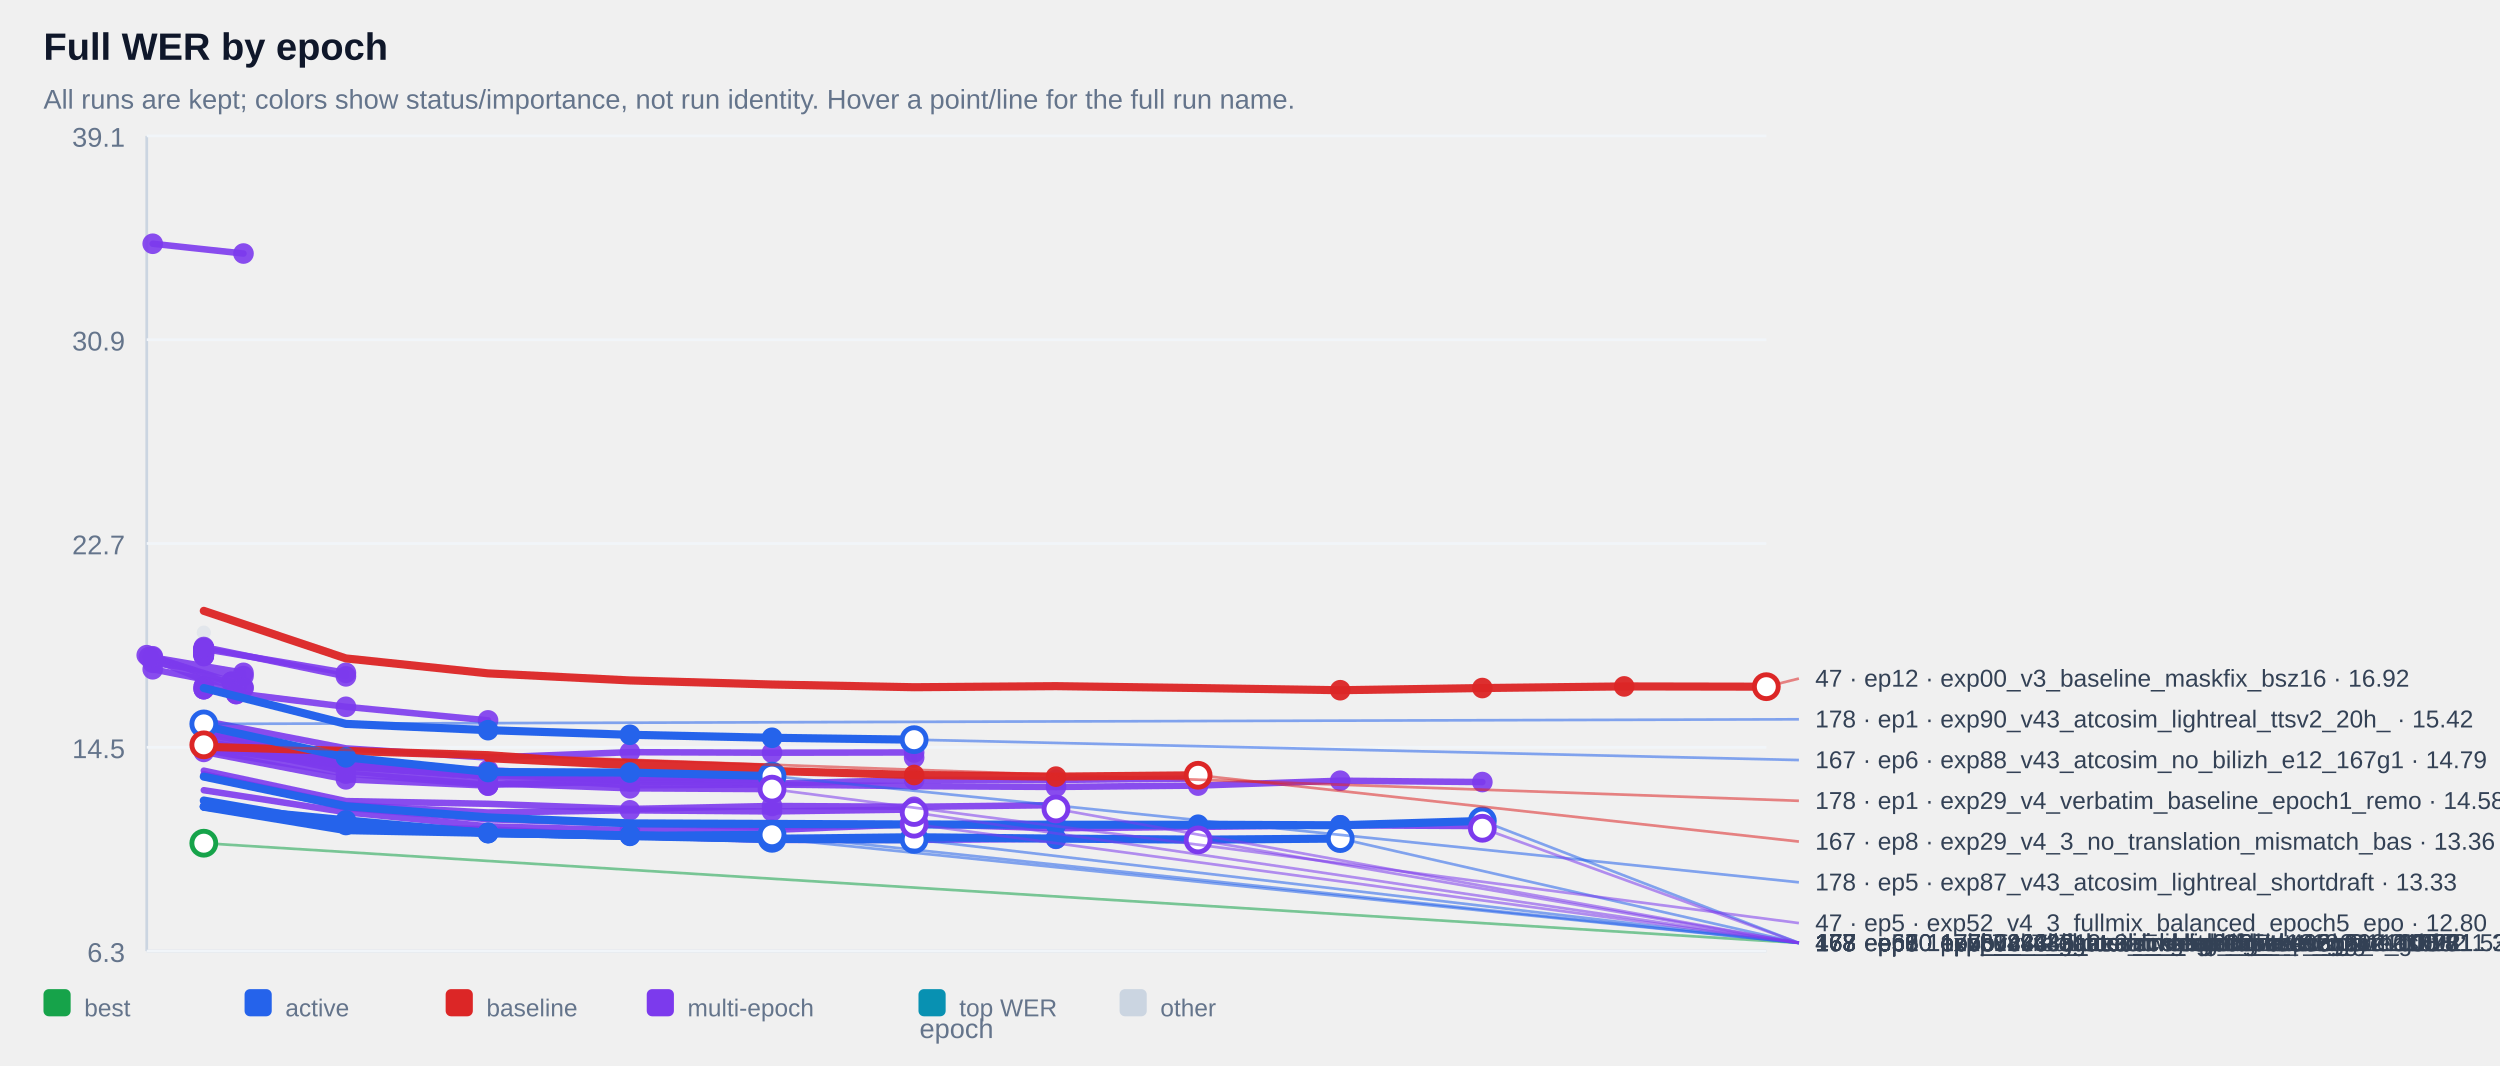
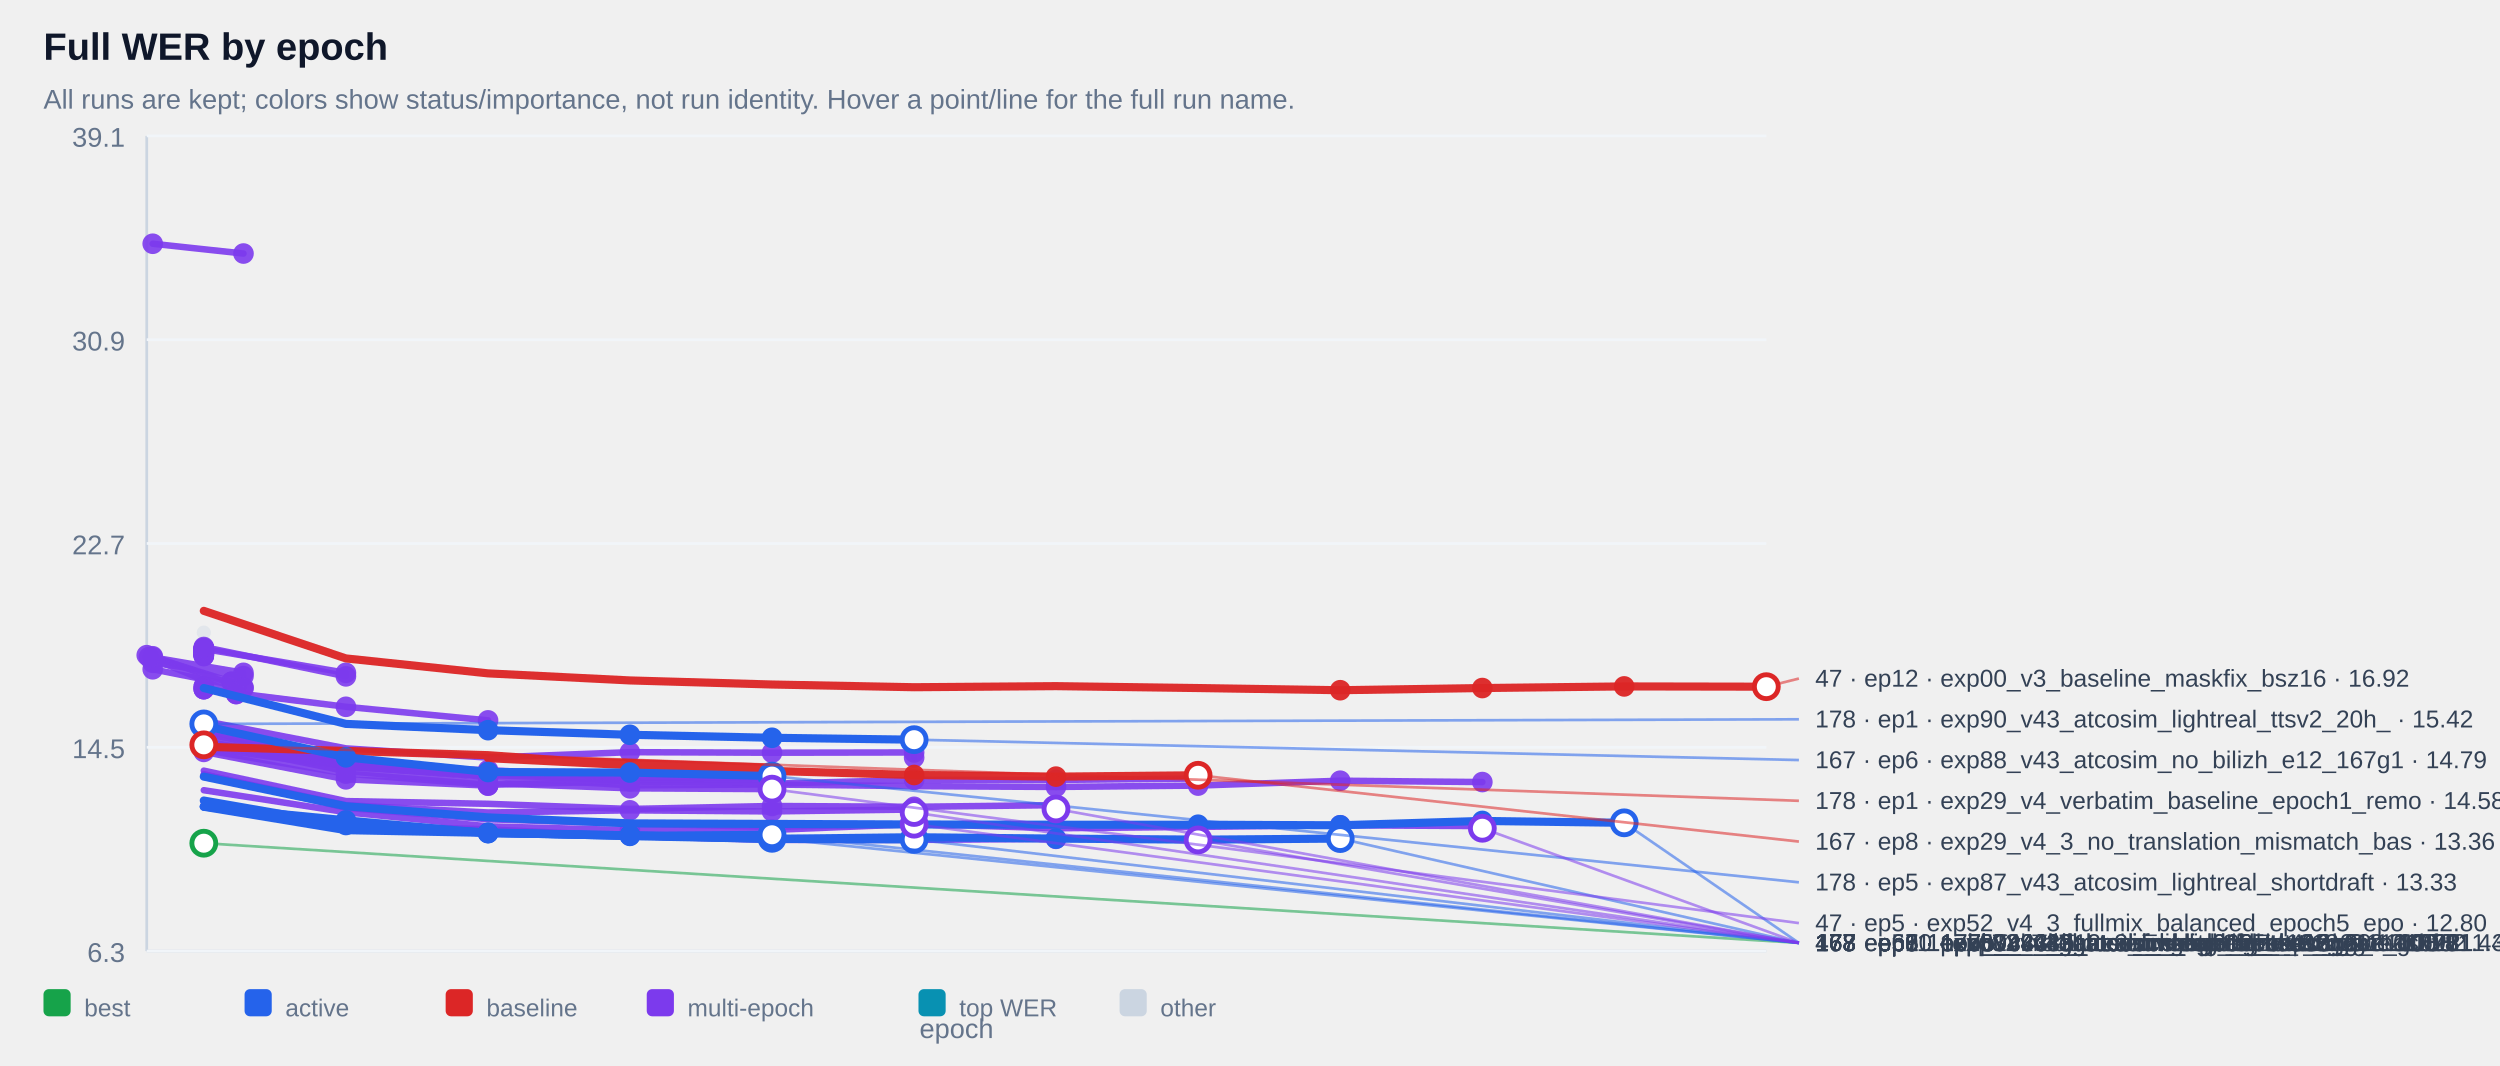
<svg xmlns="http://www.w3.org/2000/svg" width="100%" viewBox="0 0 920 392" style="max-width:920px;background:#ffffff;border:1px solid #e5e7eb;border-radius:10px;">
  <text x="16.0" y="22.0" font-size="14" fill="#0f172a" text-anchor="start" font-family="Arial, sans-serif" font-weight="700">Full WER by epoch</text>
  <text x="16.0" y="40.0" font-size="10" fill="#64748b" text-anchor="start" font-family="Arial, sans-serif" font-weight="400">All runs are kept; colors show status/importance, not run identity. Hover a point/line for the full run name.</text>
  <line x1="54" y1="50" x2="54" y2="350" stroke="#cbd5e1" />
  <line x1="54" y1="350" x2="650" y2="350" stroke="#cbd5e1" />
  <line x1="54" y1="350.0" x2="650" y2="350.0" stroke="#f1f5f9" />
  <text x="46.0" y="354.0" font-size="10" fill="#64748b" text-anchor="end" font-family="Arial, sans-serif" font-weight="400">6.3</text>
  <line x1="54" y1="275.0" x2="650" y2="275.0" stroke="#f1f5f9" />
  <text x="46.0" y="279.0" font-size="10" fill="#64748b" text-anchor="end" font-family="Arial, sans-serif" font-weight="400">14.5</text>
  <line x1="54" y1="200.0" x2="650" y2="200.0" stroke="#f1f5f9" />
  <text x="46.0" y="204.0" font-size="10" fill="#64748b" text-anchor="end" font-family="Arial, sans-serif" font-weight="400">22.7</text>
  <line x1="54" y1="125.0" x2="650" y2="125.0" stroke="#f1f5f9" />
  <text x="46.0" y="129.0" font-size="10" fill="#64748b" text-anchor="end" font-family="Arial, sans-serif" font-weight="400">30.9</text>
  <line x1="54" y1="50.0" x2="650" y2="50.0" stroke="#f1f5f9" />
  <text x="46.0" y="54.0" font-size="10" fill="#64748b" text-anchor="end" font-family="Arial, sans-serif" font-weight="400">39.1</text>
  <g opacity="0.38">
    <circle cx="75.0" cy="232.8" r="2.6" fill="#cbd5e1" />
  </g>
  <g opacity="0.90">
    <polyline points="56.2,89.7 89.6,93.3" fill="none" stroke="#7c3aed" stroke-width="2.4" stroke-linecap="round" stroke-linejoin="round" />
  </g>
  <g opacity="0.90">
    <circle cx="56.2" cy="89.7" r="3.8" fill="#7c3aed" />
  </g>
  <g opacity="0.90">
    <circle cx="89.6" cy="93.3" r="3.8" fill="#7c3aed" />
  </g>
  <g opacity="0.90">
    <polyline points="75.0,238.6 75.0,238.6" fill="none" stroke="#7c3aed" stroke-width="2.4" stroke-linecap="round" stroke-linejoin="round" />
  </g>
  <g opacity="0.90">
    <circle cx="75.0" cy="238.6" r="3.8" fill="#7c3aed" />
  </g>
  <g opacity="0.90">
    <circle cx="75.0" cy="238.6" r="3.8" fill="#7c3aed" />
  </g>
  <g opacity="0.90">
    <polyline points="75.0,238.6 75.0,238.6" fill="none" stroke="#7c3aed" stroke-width="2.4" stroke-linecap="round" stroke-linejoin="round" />
  </g>
  <g opacity="0.90">
    <circle cx="75.0" cy="238.6" r="3.8" fill="#7c3aed" />
  </g>
  <g opacity="0.90">
    <circle cx="75.0" cy="238.6" r="3.8" fill="#7c3aed" />
  </g>
  <g opacity="0.90">
    <polyline points="75.0,239.1 75.0,239.1" fill="none" stroke="#7c3aed" stroke-width="2.4" stroke-linecap="round" stroke-linejoin="round" />
  </g>
  <g opacity="0.90">
    <circle cx="75.0" cy="239.1" r="3.8" fill="#7c3aed" />
  </g>
  <g opacity="0.90">
    <circle cx="75.0" cy="239.1" r="3.8" fill="#7c3aed" />
  </g>
  <g opacity="0.90">
    <polyline points="75.0,239.1 75.0,239.1" fill="none" stroke="#7c3aed" stroke-width="2.4" stroke-linecap="round" stroke-linejoin="round" />
  </g>
  <g opacity="0.90">
    <circle cx="75.0" cy="239.1" r="3.8" fill="#7c3aed" />
  </g>
  <g opacity="0.90">
    <circle cx="75.0" cy="239.1" r="3.8" fill="#7c3aed" />
  </g>
  <g opacity="0.90">
    <polyline points="75.0,239.2 75.0,239.2" fill="none" stroke="#7c3aed" stroke-width="2.4" stroke-linecap="round" stroke-linejoin="round" />
  </g>
  <g opacity="0.90">
    <circle cx="75.0" cy="239.2" r="3.8" fill="#7c3aed" />
  </g>
  <g opacity="0.90">
    <circle cx="75.0" cy="239.2" r="3.8" fill="#7c3aed" />
  </g>
  <g opacity="0.90">
    <polyline points="75.0,239.2 75.0,239.2" fill="none" stroke="#7c3aed" stroke-width="2.4" stroke-linecap="round" stroke-linejoin="round" />
  </g>
  <g opacity="0.90">
    <circle cx="75.0" cy="239.2" r="3.8" fill="#7c3aed" />
  </g>
  <g opacity="0.90">
    <circle cx="75.0" cy="239.2" r="3.8" fill="#7c3aed" />
  </g>
  <g opacity="0.90">
    <polyline points="75.0,239.3 75.0,239.3" fill="none" stroke="#7c3aed" stroke-width="2.4" stroke-linecap="round" stroke-linejoin="round" />
  </g>
  <g opacity="0.90">
    <circle cx="75.0" cy="239.3" r="3.8" fill="#7c3aed" />
  </g>
  <g opacity="0.90">
    <circle cx="75.0" cy="239.3" r="3.8" fill="#7c3aed" />
  </g>
  <g opacity="0.90">
    <polyline points="75.0,239.4 75.0,239.4" fill="none" stroke="#7c3aed" stroke-width="2.4" stroke-linecap="round" stroke-linejoin="round" />
  </g>
  <g opacity="0.90">
    <circle cx="75.0" cy="239.4" r="3.8" fill="#7c3aed" />
  </g>
  <g opacity="0.90">
    <circle cx="75.0" cy="239.4" r="3.8" fill="#7c3aed" />
  </g>
  <g opacity="0.90">
    <polyline points="75.0,239.6 75.0,239.6" fill="none" stroke="#7c3aed" stroke-width="2.4" stroke-linecap="round" stroke-linejoin="round" />
  </g>
  <g opacity="0.90">
    <circle cx="75.0" cy="239.6" r="3.8" fill="#7c3aed" />
  </g>
  <g opacity="0.90">
    <circle cx="75.0" cy="239.6" r="3.8" fill="#7c3aed" />
  </g>
  <g opacity="0.90">
    <polyline points="75.0,239.8 75.0,239.8" fill="none" stroke="#7c3aed" stroke-width="2.4" stroke-linecap="round" stroke-linejoin="round" />
  </g>
  <g opacity="0.90">
    <circle cx="75.0" cy="239.8" r="3.8" fill="#7c3aed" />
  </g>
  <g opacity="0.90">
    <circle cx="75.0" cy="239.8" r="3.8" fill="#7c3aed" />
  </g>
  <g opacity="0.90">
    <polyline points="75.0,239.8 75.0,239.8" fill="none" stroke="#7c3aed" stroke-width="2.4" stroke-linecap="round" stroke-linejoin="round" />
  </g>
  <g opacity="0.90">
    <circle cx="75.0" cy="239.8" r="3.8" fill="#7c3aed" />
  </g>
  <g opacity="0.90">
    <circle cx="75.0" cy="239.8" r="3.8" fill="#7c3aed" />
  </g>
  <g opacity="0.90">
    <polyline points="75.0,239.9 75.0,239.9" fill="none" stroke="#7c3aed" stroke-width="2.4" stroke-linecap="round" stroke-linejoin="round" />
  </g>
  <g opacity="0.90">
    <circle cx="75.0" cy="239.9" r="3.8" fill="#7c3aed" />
  </g>
  <g opacity="0.90">
    <circle cx="75.0" cy="239.9" r="3.8" fill="#7c3aed" />
  </g>
  <g opacity="0.90">
    <polyline points="75.0,240.1 75.0,240.1" fill="none" stroke="#7c3aed" stroke-width="2.4" stroke-linecap="round" stroke-linejoin="round" />
  </g>
  <g opacity="0.90">
    <circle cx="75.0" cy="240.1" r="3.8" fill="#7c3aed" />
  </g>
  <g opacity="0.90">
    <circle cx="75.0" cy="240.1" r="3.8" fill="#7c3aed" />
  </g>
  <g opacity="0.90">
    <polyline points="75.0,240.2 75.0,240.2" fill="none" stroke="#7c3aed" stroke-width="2.4" stroke-linecap="round" stroke-linejoin="round" />
  </g>
  <g opacity="0.90">
    <circle cx="75.0" cy="240.2" r="3.8" fill="#7c3aed" />
  </g>
  <g opacity="0.90">
    <circle cx="75.0" cy="240.2" r="3.8" fill="#7c3aed" />
  </g>
  <g opacity="0.90">
    <polyline points="75.0,240.3 75.0,240.3" fill="none" stroke="#7c3aed" stroke-width="2.4" stroke-linecap="round" stroke-linejoin="round" />
  </g>
  <g opacity="0.90">
    <circle cx="75.0" cy="240.3" r="3.8" fill="#7c3aed" />
  </g>
  <g opacity="0.90">
    <circle cx="75.0" cy="240.3" r="3.8" fill="#7c3aed" />
  </g>
  <g opacity="0.90">
    <polyline points="75.0,240.5 75.0,240.5" fill="none" stroke="#7c3aed" stroke-width="2.4" stroke-linecap="round" stroke-linejoin="round" />
  </g>
  <g opacity="0.90">
    <circle cx="75.0" cy="240.5" r="3.8" fill="#7c3aed" />
  </g>
  <g opacity="0.90">
    <circle cx="75.0" cy="240.5" r="3.8" fill="#7c3aed" />
  </g>
  <g opacity="0.90">
    <polyline points="75.0,240.5 75.0,240.5" fill="none" stroke="#7c3aed" stroke-width="2.4" stroke-linecap="round" stroke-linejoin="round" />
  </g>
  <g opacity="0.90">
    <circle cx="75.0" cy="240.5" r="3.8" fill="#7c3aed" />
  </g>
  <g opacity="0.90">
    <circle cx="75.0" cy="240.5" r="3.8" fill="#7c3aed" />
  </g>
  <g opacity="0.90">
    <polyline points="75.0,241.0 75.0,241.0" fill="none" stroke="#7c3aed" stroke-width="2.4" stroke-linecap="round" stroke-linejoin="round" />
  </g>
  <g opacity="0.90">
    <circle cx="75.0" cy="241.0" r="3.8" fill="#7c3aed" />
  </g>
  <g opacity="0.90">
    <circle cx="75.0" cy="241.0" r="3.8" fill="#7c3aed" />
  </g>
  <g opacity="0.90">
    <polyline points="75.0,241.0 75.0,241.0" fill="none" stroke="#7c3aed" stroke-width="2.4" stroke-linecap="round" stroke-linejoin="round" />
  </g>
  <g opacity="0.90">
    <circle cx="75.0" cy="241.0" r="3.8" fill="#7c3aed" />
  </g>
  <g opacity="0.90">
    <circle cx="75.0" cy="241.0" r="3.8" fill="#7c3aed" />
  </g>
  <g opacity="0.90">
    <polyline points="75.0,241.4 75.0,241.4" fill="none" stroke="#7c3aed" stroke-width="2.4" stroke-linecap="round" stroke-linejoin="round" />
  </g>
  <g opacity="0.90">
    <circle cx="75.0" cy="241.4" r="3.8" fill="#7c3aed" />
  </g>
  <g opacity="0.90">
    <circle cx="75.0" cy="241.4" r="3.8" fill="#7c3aed" />
  </g>
  <g opacity="0.90">
    <polyline points="75.0,238.8 127.3,247.6" fill="none" stroke="#7c3aed" stroke-width="2.4" stroke-linecap="round" stroke-linejoin="round" />
  </g>
  <g opacity="0.90">
    <circle cx="75.0" cy="238.8" r="3.8" fill="#7c3aed" />
  </g>
  <g opacity="0.90">
    <circle cx="127.3" cy="247.6" r="3.8" fill="#7c3aed" />
  </g>
  <g opacity="0.90">
    <polyline points="56.2,241.9 89.6,247.6 56.2,243.9 89.6,248.8" fill="none" stroke="#7c3aed" stroke-width="2.4" stroke-linecap="round" stroke-linejoin="round" />
  </g>
  <g opacity="0.90">
    <circle cx="56.2" cy="241.9" r="3.8" fill="#7c3aed" />
  </g>
  <g opacity="0.90">
    <circle cx="89.6" cy="247.6" r="3.8" fill="#7c3aed" />
  </g>
  <g opacity="0.90">
    <circle cx="56.2" cy="243.9" r="3.8" fill="#7c3aed" />
  </g>
  <g opacity="0.90">
    <circle cx="89.6" cy="248.8" r="3.8" fill="#7c3aed" />
  </g>
  <g opacity="0.90">
    <polyline points="75.0,238.1 127.3,248.9" fill="none" stroke="#7c3aed" stroke-width="2.4" stroke-linecap="round" stroke-linejoin="round" />
  </g>
  <g opacity="0.90">
    <circle cx="75.0" cy="238.1" r="3.8" fill="#7c3aed" />
  </g>
  <g opacity="0.90">
    <circle cx="127.3" cy="248.9" r="3.8" fill="#7c3aed" />
  </g>
  <g opacity="0.90">
    <polyline points="54.0,241.1 85.2,250.9 85.2,250.9" fill="none" stroke="#7c3aed" stroke-width="2.4" stroke-linecap="round" stroke-linejoin="round" />
  </g>
  <g opacity="0.90">
    <circle cx="54.0" cy="241.1" r="3.8" fill="#7c3aed" />
  </g>
  <g opacity="0.90">
    <circle cx="85.2" cy="250.9" r="3.8" fill="#7c3aed" />
  </g>
  <g opacity="0.90">
    <circle cx="85.2" cy="250.9" r="3.8" fill="#7c3aed" />
  </g>
  <g opacity="0.90">
    <polyline points="75.0,252.6 75.0,252.6" fill="none" stroke="#7c3aed" stroke-width="2.4" stroke-linecap="round" stroke-linejoin="round" />
  </g>
  <g opacity="0.90">
    <circle cx="75.0" cy="252.6" r="3.8" fill="#7c3aed" />
  </g>
  <g opacity="0.90">
    <circle cx="75.0" cy="252.6" r="3.8" fill="#7c3aed" />
  </g>
  <g opacity="0.90">
    <polyline points="56.2,246.3 89.6,252.9" fill="none" stroke="#7c3aed" stroke-width="2.4" stroke-linecap="round" stroke-linejoin="round" />
  </g>
  <g opacity="0.90">
    <circle cx="56.2" cy="246.3" r="3.8" fill="#7c3aed" />
  </g>
  <g opacity="0.90">
    <circle cx="89.6" cy="252.9" r="3.8" fill="#7c3aed" />
  </g>
  <g opacity="0.90">
    <polyline points="56.2,241.5 89.6,253.3" fill="none" stroke="#7c3aed" stroke-width="2.4" stroke-linecap="round" stroke-linejoin="round" />
  </g>
  <g opacity="0.90">
    <circle cx="56.2" cy="241.5" r="3.8" fill="#7c3aed" />
  </g>
  <g opacity="0.90">
    <circle cx="89.6" cy="253.3" r="3.8" fill="#7c3aed" />
  </g>
  <g opacity="0.90">
    <polyline points="75.0,253.6 75.0,253.6" fill="none" stroke="#7c3aed" stroke-width="2.4" stroke-linecap="round" stroke-linejoin="round" />
  </g>
  <g opacity="0.90">
    <circle cx="75.0" cy="253.6" r="3.8" fill="#7c3aed" />
  </g>
  <g opacity="0.90">
    <circle cx="75.0" cy="253.6" r="3.8" fill="#7c3aed" />
  </g>
  <g opacity="0.90">
    <polyline points="54.8,241.8 86.9,255.4 86.9,255.4" fill="none" stroke="#7c3aed" stroke-width="2.4" stroke-linecap="round" stroke-linejoin="round" />
  </g>
  <g opacity="0.90">
    <circle cx="54.8" cy="241.8" r="3.8" fill="#7c3aed" />
  </g>
  <g opacity="0.90">
    <circle cx="86.9" cy="255.4" r="3.8" fill="#7c3aed" />
  </g>
  <g opacity="0.90">
    <circle cx="86.9" cy="255.4" r="3.8" fill="#7c3aed" />
  </g>
  <g opacity="0.90">
    <polyline points="75.0,253.6 127.3,260.1 179.6,265.1" fill="none" stroke="#7c3aed" stroke-width="2.4" stroke-linecap="round" stroke-linejoin="round" />
  </g>
  <g opacity="0.90">
    <circle cx="75.0" cy="253.6" r="3.8" fill="#7c3aed" />
  </g>
  <g opacity="0.90">
    <circle cx="127.3" cy="260.1" r="3.8" fill="#7c3aed" />
  </g>
  <g opacity="0.90">
    <circle cx="179.6" cy="265.1" r="3.8" fill="#7c3aed" />
  </g>
  <g opacity="0.90">
    <polyline points="75.0,265.3 127.3,275.4 179.6,278.8 231.8,276.8 284.1,277.0 336.4,276.9 336.4,278.8" fill="none" stroke="#7c3aed" stroke-width="2.4" stroke-linecap="round" stroke-linejoin="round" />
  </g>
  <g opacity="0.90">
    <circle cx="231.8" cy="276.8" r="3.8" fill="#7c3aed" />
  </g>
  <g opacity="0.90">
    <circle cx="284.1" cy="277.0" r="3.8" fill="#7c3aed" />
  </g>
  <g opacity="0.90">
    <circle cx="336.4" cy="276.9" r="3.8" fill="#7c3aed" />
  </g>
  <g opacity="0.90">
    <circle cx="336.4" cy="278.8" r="3.8" fill="#7c3aed" />
  </g>
  <g opacity="0.90">
    <polyline points="75.0,273.1 127.3,281.3 179.6,284.2 179.6,284.2" fill="none" stroke="#7c3aed" stroke-width="2.4" stroke-linecap="round" stroke-linejoin="round" />
  </g>
  <g opacity="0.90">
    <circle cx="75.0" cy="273.1" r="3.8" fill="#7c3aed" />
  </g>
  <g opacity="0.90">
    <circle cx="127.3" cy="281.3" r="3.8" fill="#7c3aed" />
  </g>
  <g opacity="0.90">
    <circle cx="179.6" cy="284.2" r="3.8" fill="#7c3aed" />
  </g>
  <g opacity="0.90">
    <circle cx="179.6" cy="284.2" r="3.8" fill="#7c3aed" />
  </g>
  <g opacity="0.90">
    <polyline points="75.0,273.7 127.3,281.4 179.6,285.0 179.6,285.0" fill="none" stroke="#7c3aed" stroke-width="2.4" stroke-linecap="round" stroke-linejoin="round" />
  </g>
  <g opacity="0.90">
    <circle cx="75.0" cy="273.7" r="3.8" fill="#7c3aed" />
  </g>
  <g opacity="0.90">
    <circle cx="127.3" cy="281.4" r="3.8" fill="#7c3aed" />
  </g>
  <g opacity="0.90">
    <circle cx="179.6" cy="285.0" r="3.8" fill="#7c3aed" />
  </g>
  <g opacity="0.90">
    <circle cx="179.6" cy="285.0" r="3.8" fill="#7c3aed" />
  </g>
  <g opacity="0.90">
    <polyline points="75.0,275.1 127.3,282.3 179.6,285.1 179.6,285.1" fill="none" stroke="#7c3aed" stroke-width="2.4" stroke-linecap="round" stroke-linejoin="round" />
  </g>
  <g opacity="0.90">
    <circle cx="75.0" cy="275.1" r="3.8" fill="#7c3aed" />
  </g>
  <g opacity="0.90">
    <circle cx="127.3" cy="282.3" r="3.8" fill="#7c3aed" />
  </g>
  <g opacity="0.90">
    <circle cx="179.6" cy="285.1" r="3.8" fill="#7c3aed" />
  </g>
  <g opacity="0.90">
    <circle cx="179.6" cy="285.1" r="3.8" fill="#7c3aed" />
  </g>
  <g opacity="0.90">
    <polyline points="75.0,272.8 127.3,281.7 179.6,285.3 179.6,285.3" fill="none" stroke="#7c3aed" stroke-width="2.4" stroke-linecap="round" stroke-linejoin="round" />
  </g>
  <g opacity="0.90">
    <circle cx="75.0" cy="272.8" r="3.8" fill="#7c3aed" />
  </g>
  <g opacity="0.90">
    <circle cx="127.3" cy="281.7" r="3.8" fill="#7c3aed" />
  </g>
  <g opacity="0.90">
    <circle cx="179.6" cy="285.3" r="3.8" fill="#7c3aed" />
  </g>
  <g opacity="0.90">
    <circle cx="179.6" cy="285.3" r="3.8" fill="#7c3aed" />
  </g>
  <g opacity="0.90">
    <polyline points="75.0,273.5 127.3,281.8 179.6,285.6 179.6,285.6" fill="none" stroke="#7c3aed" stroke-width="2.4" stroke-linecap="round" stroke-linejoin="round" />
  </g>
  <g opacity="0.90">
    <circle cx="75.0" cy="273.5" r="3.8" fill="#7c3aed" />
  </g>
  <g opacity="0.90">
    <circle cx="127.3" cy="281.8" r="3.8" fill="#7c3aed" />
  </g>
  <g opacity="0.90">
    <circle cx="179.6" cy="285.6" r="3.8" fill="#7c3aed" />
  </g>
  <g opacity="0.90">
    <circle cx="179.6" cy="285.6" r="3.8" fill="#7c3aed" />
  </g>
  <g opacity="0.90">
    <polyline points="75.0,274.3 127.3,281.9 179.6,285.9 179.6,285.9" fill="none" stroke="#7c3aed" stroke-width="2.4" stroke-linecap="round" stroke-linejoin="round" />
  </g>
  <g opacity="0.90">
    <circle cx="75.0" cy="274.3" r="3.8" fill="#7c3aed" />
  </g>
  <g opacity="0.90">
    <circle cx="127.3" cy="281.9" r="3.8" fill="#7c3aed" />
  </g>
  <g opacity="0.90">
    <circle cx="179.6" cy="285.9" r="3.8" fill="#7c3aed" />
  </g>
  <g opacity="0.90">
    <circle cx="179.6" cy="285.9" r="3.8" fill="#7c3aed" />
  </g>
  <g opacity="0.90">
    <polyline points="75.0,269.9 127.3,280.5 179.6,284.0 231.8,284.8 284.1,286.0 284.1,286.0" fill="none" stroke="#7c3aed" stroke-width="2.4" stroke-linecap="round" stroke-linejoin="round" />
  </g>
  <g opacity="0.90">
    <circle cx="179.6" cy="284.0" r="3.8" fill="#7c3aed" />
  </g>
  <g opacity="0.90">
    <circle cx="231.8" cy="284.8" r="3.8" fill="#7c3aed" />
  </g>
  <g opacity="0.90">
    <circle cx="284.1" cy="286.0" r="3.8" fill="#7c3aed" />
  </g>
  <g opacity="0.90">
    <circle cx="284.1" cy="286.0" r="3.8" fill="#7c3aed" />
  </g>
  <g opacity="0.90">
    <polyline points="75.0,273.4 127.3,282.1 179.6,283.4 231.8,286.2 284.1,286.2 284.1,286.2" fill="none" stroke="#7c3aed" stroke-width="2.4" stroke-linecap="round" stroke-linejoin="round" />
  </g>
  <g opacity="0.90">
    <circle cx="179.6" cy="283.4" r="3.8" fill="#7c3aed" />
  </g>
  <g opacity="0.90">
    <circle cx="231.8" cy="286.2" r="3.8" fill="#7c3aed" />
  </g>
  <g opacity="0.90">
    <circle cx="284.1" cy="286.2" r="3.8" fill="#7c3aed" />
  </g>
  <g opacity="0.90">
    <circle cx="284.1" cy="286.2" r="3.8" fill="#7c3aed" />
  </g>
  <g opacity="0.90">
    <polyline points="75.0,266.6 127.3,280.2 179.6,284.2 231.8,287.6 284.1,288.4 336.4,287.0 388.6,287.0 440.9,286.5" fill="none" stroke="#7c3aed" stroke-width="2.4" stroke-linecap="round" stroke-linejoin="round" />
  </g>
  <g opacity="0.90">
    <circle cx="284.1" cy="288.4" r="3.8" fill="#7c3aed" />
  </g>
  <g opacity="0.90">
    <circle cx="336.4" cy="287.0" r="3.8" fill="#7c3aed" />
  </g>
  <g opacity="0.90">
    <circle cx="388.6" cy="287.0" r="3.8" fill="#7c3aed" />
  </g>
  <g opacity="0.90">
    <circle cx="440.9" cy="286.5" r="3.8" fill="#7c3aed" />
  </g>
  <g opacity="0.90">
    <polyline points="75.0,271.0 127.3,280.6 179.6,285.2 231.8,287.1 284.1,287.0 284.1,287.0" fill="none" stroke="#7c3aed" stroke-width="2.4" stroke-linecap="round" stroke-linejoin="round" />
  </g>
  <g opacity="0.90">
    <circle cx="179.6" cy="285.2" r="3.8" fill="#7c3aed" />
  </g>
  <g opacity="0.90">
    <circle cx="231.8" cy="287.1" r="3.8" fill="#7c3aed" />
  </g>
  <g opacity="0.90">
    <circle cx="284.1" cy="287.0" r="3.8" fill="#7c3aed" />
  </g>
  <g opacity="0.90">
    <circle cx="284.1" cy="287.0" r="3.8" fill="#7c3aed" />
  </g>
  <g opacity="0.90">
    <polyline points="75.0,276.0 127.3,284.7 179.6,288.8 179.6,288.8 231.8,287.5" fill="none" stroke="#7c3aed" stroke-width="2.4" stroke-linecap="round" stroke-linejoin="round" />
  </g>
  <g opacity="0.90">
    <circle cx="127.3" cy="284.7" r="3.8" fill="#7c3aed" />
  </g>
  <g opacity="0.90">
    <circle cx="179.6" cy="288.8" r="3.8" fill="#7c3aed" />
  </g>
  <g opacity="0.90">
    <circle cx="179.6" cy="288.8" r="3.8" fill="#7c3aed" />
  </g>
  <g opacity="0.90">
    <circle cx="231.8" cy="287.5" r="3.8" fill="#7c3aed" />
  </g>
  <g opacity="0.90">
    <polyline points="75.0,268.6 127.3,281.9 179.6,285.8 231.8,289.0 284.1,288.7 336.4,289.3 388.6,289.6 440.9,289.1 493.2,287.3 545.5,287.8" fill="none" stroke="#7c3aed" stroke-width="2.4" stroke-linecap="round" stroke-linejoin="round" />
  </g>
  <g opacity="0.90">
    <circle cx="388.6" cy="289.6" r="3.8" fill="#7c3aed" />
  </g>
  <g opacity="0.90">
    <circle cx="440.9" cy="289.1" r="3.8" fill="#7c3aed" />
  </g>
  <g opacity="0.90">
    <circle cx="493.2" cy="287.3" r="3.8" fill="#7c3aed" />
  </g>
  <g opacity="0.90">
    <circle cx="545.5" cy="287.8" r="3.8" fill="#7c3aed" />
  </g>
  <g opacity="0.90">
    <polyline points="75.0,276.7 127.3,286.8 179.6,289.1 179.6,289.1" fill="none" stroke="#7c3aed" stroke-width="2.4" stroke-linecap="round" stroke-linejoin="round" />
  </g>
  <g opacity="0.90">
    <circle cx="75.0" cy="276.7" r="3.8" fill="#7c3aed" />
  </g>
  <g opacity="0.90">
    <circle cx="127.3" cy="286.8" r="3.8" fill="#7c3aed" />
  </g>
  <g opacity="0.90">
    <circle cx="179.6" cy="289.1" r="3.8" fill="#7c3aed" />
  </g>
  <g opacity="0.90">
    <circle cx="179.6" cy="289.1" r="3.8" fill="#7c3aed" />
  </g>
  <g opacity="0.90">
    <polyline points="75.0,273.2 127.3,283.8 179.6,288.2 231.8,290.1 284.1,290.4 284.1,290.4" fill="none" stroke="#7c3aed" stroke-width="2.4" stroke-linecap="round" stroke-linejoin="round" />
  </g>
  <g opacity="0.90">
    <circle cx="179.6" cy="288.2" r="3.8" fill="#7c3aed" />
  </g>
  <g opacity="0.90">
    <circle cx="231.8" cy="290.1" r="3.8" fill="#7c3aed" />
  </g>
  <g opacity="0.90">
    <circle cx="284.1" cy="290.4" r="3.8" fill="#7c3aed" />
  </g>
  <g opacity="0.90">
    <circle cx="284.1" cy="290.4" r="3.8" fill="#7c3aed" />
  </g>
  <g opacity="0.90">
    <polyline points="75.0,283.6 127.3,294.8 179.6,295.8 231.8,297.7 284.1,296.6 336.4,296.9 388.6,296.3 388.6,297.7" fill="none" stroke="#7c3aed" stroke-width="2.4" stroke-linecap="round" stroke-linejoin="round" />
  </g>
  <g opacity="0.90">
    <circle cx="284.1" cy="296.6" r="3.8" fill="#7c3aed" />
  </g>
  <g opacity="0.90">
    <circle cx="336.4" cy="296.9" r="3.8" fill="#7c3aed" />
  </g>
  <g opacity="0.90">
    <circle cx="388.6" cy="296.3" r="3.8" fill="#7c3aed" />
  </g>
  <g opacity="0.90">
    <circle cx="388.6" cy="297.7" r="3.8" fill="#7c3aed" />
  </g>
  <g opacity="0.90">
    <polyline points="75.0,285.1 127.3,296.3 179.6,299.0 231.8,298.2 284.1,298.6 336.4,297.9 336.4,299.0" fill="none" stroke="#7c3aed" stroke-width="2.4" stroke-linecap="round" stroke-linejoin="round" />
  </g>
  <g opacity="0.90">
    <circle cx="231.8" cy="298.2" r="3.8" fill="#7c3aed" />
  </g>
  <g opacity="0.90">
    <circle cx="284.1" cy="298.6" r="3.8" fill="#7c3aed" />
  </g>
  <g opacity="0.90">
    <circle cx="336.4" cy="297.9" r="3.8" fill="#7c3aed" />
  </g>
  <g opacity="0.90">
    <circle cx="336.4" cy="299.0" r="3.8" fill="#7c3aed" />
  </g>
  <g opacity="0.90">
    <polyline points="75.0,290.8 127.3,298.9 179.6,304.1 231.8,305.5 284.1,305.4 284.1,305.4 336.4,303.3" fill="none" stroke="#7c3aed" stroke-width="2.4" stroke-linecap="round" stroke-linejoin="round" />
  </g>
  <g opacity="0.90">
    <circle cx="231.8" cy="305.5" r="3.8" fill="#7c3aed" />
  </g>
  <g opacity="0.90">
    <circle cx="284.1" cy="305.4" r="3.8" fill="#7c3aed" />
  </g>
  <g opacity="0.90">
    <circle cx="284.1" cy="305.4" r="3.8" fill="#7c3aed" />
  </g>
  <g opacity="0.90">
    <circle cx="336.4" cy="303.3" r="3.8" fill="#7c3aed" />
  </g>
  <g opacity="0.90">
    <polyline points="75.0,284.9 127.3,297.3 179.6,301.5 231.8,303.1 284.1,304.3 336.4,303.2 388.6,304.8 440.9,304.3 493.2,303.7 545.5,304.0 545.5,304.8" fill="none" stroke="#7c3aed" stroke-width="2.4" stroke-linecap="round" stroke-linejoin="round" />
  </g>
  <g opacity="0.90">
    <circle cx="440.9" cy="304.3" r="3.8" fill="#7c3aed" />
  </g>
  <g opacity="0.90">
    <circle cx="493.2" cy="303.7" r="3.8" fill="#7c3aed" />
  </g>
  <g opacity="0.90">
    <circle cx="545.5" cy="304.0" r="3.8" fill="#7c3aed" />
  </g>
  <g opacity="0.90">
    <circle cx="545.5" cy="304.8" r="3.8" fill="#7c3aed" />
  </g>
  <g opacity="0.90">
    <polyline points="75.0,295.3 127.3,303.7 179.6,305.2 231.8,307.7 284.1,309.1 336.4,309.1 388.6,308.7 440.9,308.8 440.9,309.1" fill="none" stroke="#7c3aed" stroke-width="2.4" stroke-linecap="round" stroke-linejoin="round" />
  </g>
  <g opacity="0.90">
    <circle cx="336.4" cy="309.1" r="3.8" fill="#7c3aed" />
  </g>
  <g opacity="0.90">
    <circle cx="388.6" cy="308.7" r="3.8" fill="#7c3aed" />
  </g>
  <g opacity="0.90">
    <circle cx="440.9" cy="308.8" r="3.8" fill="#7c3aed" />
  </g>
  <g opacity="0.90">
    <circle cx="440.9" cy="309.1" r="3.8" fill="#7c3aed" />
  </g>
  <g opacity="0.95">
    <polyline points="75.0,224.8 127.3,242.3 179.6,247.8 231.8,250.4 284.1,251.9 336.4,252.9 388.6,252.5 440.9,253.2 493.2,254.0 545.5,253.2 597.7,252.6 650.0,252.7" fill="none" stroke="#dc2626" stroke-width="3.0" stroke-linecap="round" stroke-linejoin="round" />
  </g>
  <g opacity="0.95">
    <circle cx="493.2" cy="254.0" r="3.8" fill="#dc2626" />
  </g>
  <g opacity="0.95">
    <circle cx="545.5" cy="253.2" r="3.8" fill="#dc2626" />
  </g>
  <g opacity="0.95">
    <circle cx="597.7" cy="252.6" r="3.8" fill="#dc2626" />
  </g>
  <g opacity="0.95">
    <circle cx="650.0" cy="252.7" r="3.8" fill="#dc2626" />
  </g>
  <g opacity="0.95">
    <polyline points="75.0,274.1 75.0,274.1" fill="none" stroke="#dc2626" stroke-width="3.0" stroke-linecap="round" stroke-linejoin="round" />
  </g>
  <g opacity="0.95">
    <circle cx="75.0" cy="274.1" r="3.8" fill="#dc2626" />
  </g>
  <g opacity="0.95">
    <circle cx="75.0" cy="274.1" r="3.8" fill="#dc2626" />
  </g>
  <g opacity="0.95">
    <polyline points="75.0,274.8 75.0,274.8 179.6,277.9 231.8,281.6 284.1,282.5 284.1,282.5 179.6,279.0 231.8,281.6 284.1,283.7 336.4,285.2 388.6,285.8 440.9,285.3 440.9,285.3" fill="none" stroke="#dc2626" stroke-width="3.0" stroke-linecap="round" stroke-linejoin="round" />
  </g>
  <g opacity="0.95">
    <circle cx="336.4" cy="285.2" r="3.8" fill="#dc2626" />
  </g>
  <g opacity="0.95">
    <circle cx="388.6" cy="285.8" r="3.8" fill="#dc2626" />
  </g>
  <g opacity="0.95">
    <circle cx="440.9" cy="285.3" r="3.8" fill="#dc2626" />
  </g>
  <g opacity="0.95">
    <circle cx="440.9" cy="285.3" r="3.8" fill="#dc2626" />
  </g>
  <g opacity="1.00">
    <circle cx="75.0" cy="266.4" r="3.8" fill="#2563eb" />
  </g>
  <g opacity="1.00">
    <polyline points="75.0,253.2 127.3,266.4 179.6,268.7 231.8,270.4 284.1,271.5 336.4,272.2" fill="none" stroke="#2563eb" stroke-width="3.0" stroke-linecap="round" stroke-linejoin="round" />
  </g>
  <g opacity="1.00">
    <circle cx="179.6" cy="268.7" r="3.8" fill="#2563eb" />
  </g>
  <g opacity="1.00">
    <circle cx="231.8" cy="270.4" r="3.8" fill="#2563eb" />
  </g>
  <g opacity="1.00">
    <circle cx="284.1" cy="271.5" r="3.8" fill="#2563eb" />
  </g>
  <g opacity="1.00">
    <circle cx="336.4" cy="272.2" r="3.8" fill="#2563eb" />
  </g>
  <g opacity="1.00">
    <polyline points="75.0,267.1 127.3,278.7 179.6,284.1 231.8,284.3 284.1,285.6" fill="none" stroke="#2563eb" stroke-width="3.0" stroke-linecap="round" stroke-linejoin="round" />
  </g>
  <g opacity="1.00">
    <circle cx="127.3" cy="278.7" r="3.8" fill="#2563eb" />
  </g>
  <g opacity="1.00">
    <circle cx="179.6" cy="284.1" r="3.8" fill="#2563eb" />
  </g>
  <g opacity="1.00">
    <circle cx="231.8" cy="284.3" r="3.8" fill="#2563eb" />
  </g>
  <g opacity="1.00">
    <circle cx="284.1" cy="285.6" r="3.8" fill="#2563eb" />
  </g>
  <g opacity="1.00">
-     <polyline points="75.0,285.8 127.3,296.7 179.6,300.8 231.8,303.0 284.1,303.2 336.4,303.4 388.6,303.5 440.9,303.5 493.2,303.7 545.5,302.1" fill="none" stroke="#2563eb" stroke-width="3.0" stroke-linecap="round" stroke-linejoin="round" />
-   </g>
-   <g opacity="1.00">
-     <circle cx="388.6" cy="303.5" r="3.8" fill="#2563eb" />
+     <polyline points="75.0,285.8 127.3,296.7 179.6,300.8 231.8,303.0 284.1,303.2 336.4,303.4 388.6,303.5 440.9,303.5 493.2,303.7 545.5,302.1 597.7,302.8" fill="none" stroke="#2563eb" stroke-width="3.0" stroke-linecap="round" stroke-linejoin="round" />
  </g>
  <g opacity="1.00">
    <circle cx="440.9" cy="303.5" r="3.8" fill="#2563eb" />
  </g>
  <g opacity="1.00">
    <circle cx="493.2" cy="303.7" r="3.8" fill="#2563eb" />
  </g>
  <g opacity="1.00">
    <circle cx="545.5" cy="302.1" r="3.8" fill="#2563eb" />
+   </g>
+   <g opacity="1.00">
+     <circle cx="597.7" cy="302.8" r="3.8" fill="#2563eb" />
  </g>
  <g opacity="1.00">
    <polyline points="75.0,296.8 127.3,303.6 179.6,306.5 231.8,307.6 284.1,307.2" fill="none" stroke="#2563eb" stroke-width="3.0" stroke-linecap="round" stroke-linejoin="round" />
  </g>
  <g opacity="1.00">
    <circle cx="127.3" cy="303.6" r="3.8" fill="#2563eb" />
  </g>
  <g opacity="1.00">
    <circle cx="179.6" cy="306.5" r="3.8" fill="#2563eb" />
  </g>
  <g opacity="1.00">
    <circle cx="231.8" cy="307.6" r="3.8" fill="#2563eb" />
  </g>
  <g opacity="1.00">
    <circle cx="284.1" cy="307.2" r="3.8" fill="#2563eb" />
  </g>
  <g opacity="1.00">
    <polyline points="75.0,296.8 127.3,301.9 179.6,306.6 231.8,307.4 284.1,308.5" fill="none" stroke="#2563eb" stroke-width="3.0" stroke-linecap="round" stroke-linejoin="round" />
  </g>
  <g opacity="1.00">
    <circle cx="127.3" cy="301.9" r="3.8" fill="#2563eb" />
  </g>
  <g opacity="1.00">
    <circle cx="179.6" cy="306.6" r="3.8" fill="#2563eb" />
  </g>
  <g opacity="1.00">
    <circle cx="231.8" cy="307.4" r="3.8" fill="#2563eb" />
  </g>
  <g opacity="1.00">
    <circle cx="284.1" cy="308.5" r="3.8" fill="#2563eb" />
  </g>
  <g opacity="1.00">
    <polyline points="75.0,294.6 127.3,303.7 179.6,306.3 231.8,307.7 284.1,308.7 336.4,308.1 388.6,308.6 440.9,309.0 493.2,308.6" fill="none" stroke="#2563eb" stroke-width="3.0" stroke-linecap="round" stroke-linejoin="round" />
  </g>
  <g opacity="1.00">
    <circle cx="336.4" cy="308.1" r="3.8" fill="#2563eb" />
  </g>
  <g opacity="1.00">
    <circle cx="388.6" cy="308.6" r="3.8" fill="#2563eb" />
  </g>
  <g opacity="1.00">
    <circle cx="440.9" cy="309.0" r="3.8" fill="#2563eb" />
  </g>
  <g opacity="1.00">
    <circle cx="493.2" cy="308.6" r="3.8" fill="#2563eb" />
  </g>
  <g opacity="1.00">
    <polyline points="75.0,296.9 127.3,305.5 179.6,306.5 231.8,307.4 284.1,308.7 336.4,308.9" fill="none" stroke="#2563eb" stroke-width="3.0" stroke-linecap="round" stroke-linejoin="round" />
  </g>
  <g opacity="1.00">
    <circle cx="179.6" cy="306.5" r="3.8" fill="#2563eb" />
  </g>
  <g opacity="1.00">
    <circle cx="231.8" cy="307.4" r="3.8" fill="#2563eb" />
  </g>
  <g opacity="1.00">
    <circle cx="284.1" cy="308.7" r="3.8" fill="#2563eb" />
  </g>
  <g opacity="1.00">
    <circle cx="336.4" cy="308.9" r="3.8" fill="#2563eb" />
  </g>
  <g opacity="1.00">
    <circle cx="75.0" cy="310.3" r="3.8" fill="#16a34a" />
  </g>
  <line x1="75.0" y1="310.3" x2="662.0" y2="347.0" stroke="#16a34a" stroke-width="1" opacity="0.55" />
  <circle cx="75.0" cy="310.3" r="4.4" fill="#ffffff" stroke="#16a34a" stroke-width="1.8" />
  <text x="668.0" y="350.0" font-size="9" fill="#334155" text-anchor="start" font-family="Arial, sans-serif" font-weight="400">167 · ep1 · 1p7b_ckreal12e3_overlap15h_cont_g0 · 10.62</text>
  <line x1="336.4" y1="308.9" x2="662.0" y2="347.0" stroke="#2563eb" stroke-width="1" opacity="0.55" />
  <circle cx="336.4" cy="308.9" r="4.4" fill="#ffffff" stroke="#2563eb" stroke-width="1.8" />
  <text x="668.0" y="350.0" font-size="9" fill="#334155" text-anchor="start" font-family="Arial, sans-serif" font-weight="400">47 · ep6 · 1p7b_v43_lightreal_ckreal6_cktts4_zmev · 10.78</text>
  <line x1="493.2" y1="308.6" x2="662.0" y2="347.0" stroke="#2563eb" stroke-width="1" opacity="0.55" />
  <circle cx="493.2" cy="308.6" r="4.4" fill="#ffffff" stroke="#2563eb" stroke-width="1.8" />
  <text x="668.0" y="350.0" font-size="9" fill="#334155" text-anchor="start" font-family="Arial, sans-serif" font-weight="400">167 · ep9 · 1p7b_v43_lightreal_ckreal12_cktts6_zme · 10.81</text>
  <line x1="284.1" y1="308.5" x2="662.0" y2="347.0" stroke="#2563eb" stroke-width="1" opacity="0.55" />
  <circle cx="284.1" cy="308.5" r="4.4" fill="#ffffff" stroke="#2563eb" stroke-width="1.8" />
  <text x="668.0" y="350.0" font-size="9" fill="#334155" text-anchor="start" font-family="Arial, sans-serif" font-weight="400">178 · ep5 · 1p7b_v43_lightreal_ckreal12_cktts6_ove · 10.82</text>
  <line x1="284.1" y1="307.2" x2="662.0" y2="347.0" stroke="#2563eb" stroke-width="1" opacity="0.55" />
  <circle cx="284.1" cy="307.2" r="4.4" fill="#ffffff" stroke="#2563eb" stroke-width="1.8" />
  <text x="668.0" y="350.0" font-size="9" fill="#334155" text-anchor="start" font-family="Arial, sans-serif" font-weight="400">47 · ep5 · 1p7b_v43_lightreal_ckreal20_cktts15_zm · 10.97</text>
-   <line x1="545.5" y1="302.1" x2="662.0" y2="347.0" stroke="#2563eb" stroke-width="1" opacity="0.55" />
-   <circle cx="545.5" cy="302.1" r="4.4" fill="#ffffff" stroke="#2563eb" stroke-width="1.8" />
-   <text x="668.0" y="350.0" font-size="9" fill="#334155" text-anchor="start" font-family="Arial, sans-serif" font-weight="400">178 · ep10 · exp82_v43_atcosim_erroraware08_e12_g0 · 11.52</text>
+   <line x1="597.7" y1="302.8" x2="662.0" y2="347.0" stroke="#2563eb" stroke-width="1" opacity="0.55" />
+   <circle cx="597.7" cy="302.8" r="4.4" fill="#ffffff" stroke="#2563eb" stroke-width="1.8" />
+   <text x="668.0" y="350.0" font-size="9" fill="#334155" text-anchor="start" font-family="Arial, sans-serif" font-weight="400">178 · ep11 · exp82_v43_atcosim_erroraware08_e12_g0 · 11.44</text>
  <line x1="284.1" y1="285.6" x2="662.0" y2="324.7" stroke="#2563eb" stroke-width="1" opacity="0.55" />
  <circle cx="284.1" cy="285.6" r="4.4" fill="#ffffff" stroke="#2563eb" stroke-width="1.8" />
  <text x="668.0" y="327.7" font-size="9" fill="#334155" text-anchor="start" font-family="Arial, sans-serif" font-weight="400">178 · ep5 · exp87_v43_atcosim_lightreal_shortdraft · 13.33</text>
  <line x1="336.4" y1="272.2" x2="662.0" y2="279.7" stroke="#2563eb" stroke-width="1" opacity="0.55" />
  <circle cx="336.4" cy="272.2" r="4.4" fill="#ffffff" stroke="#2563eb" stroke-width="1.8" />
  <text x="668.0" y="282.7" font-size="9" fill="#334155" text-anchor="start" font-family="Arial, sans-serif" font-weight="400">167 · ep6 · exp88_v43_atcosim_no_bilizh_e12_167g1 · 14.79</text>
  <line x1="75.0" y1="266.4" x2="662.0" y2="264.7" stroke="#2563eb" stroke-width="1" opacity="0.55" />
  <circle cx="75.0" cy="266.4" r="4.4" fill="#ffffff" stroke="#2563eb" stroke-width="1.8" />
  <text x="668.0" y="267.7" font-size="9" fill="#334155" text-anchor="start" font-family="Arial, sans-serif" font-weight="400">178 · ep1 · exp90_v43_atcosim_lightreal_ttsv2_20h_ · 15.42</text>
  <line x1="440.9" y1="285.3" x2="662.0" y2="309.7" stroke="#dc2626" stroke-width="1" opacity="0.55" />
  <circle cx="440.9" cy="285.3" r="4.4" fill="#ffffff" stroke="#dc2626" stroke-width="1.8" />
  <text x="668.0" y="312.7" font-size="9" fill="#334155" text-anchor="start" font-family="Arial, sans-serif" font-weight="400">167 · ep8 · exp29_v4_3_no_translation_mismatch_bas · 13.36</text>
  <line x1="75.0" y1="274.1" x2="662.0" y2="294.7" stroke="#dc2626" stroke-width="1" opacity="0.55" />
  <circle cx="75.0" cy="274.1" r="4.4" fill="#ffffff" stroke="#dc2626" stroke-width="1.8" />
  <text x="668.0" y="297.7" font-size="9" fill="#334155" text-anchor="start" font-family="Arial, sans-serif" font-weight="400">178 · ep1 · exp29_v4_verbatim_baseline_epoch1_remo · 14.58</text>
  <line x1="650.0" y1="252.7" x2="662.0" y2="249.7" stroke="#dc2626" stroke-width="1" opacity="0.55" />
  <circle cx="650.0" cy="252.7" r="4.4" fill="#ffffff" stroke="#dc2626" stroke-width="1.8" />
  <text x="668.0" y="252.7" font-size="9" fill="#334155" text-anchor="start" font-family="Arial, sans-serif" font-weight="400">47 · ep12 · exp00_v3_baseline_maskfix_bsz16 · 16.92</text>
  <line x1="440.9" y1="309.1" x2="662.0" y2="347.0" stroke="#7c3aed" stroke-width="1" opacity="0.55" />
  <circle cx="440.9" cy="309.1" r="4.4" fill="#ffffff" stroke="#7c3aed" stroke-width="1.8" />
  <text x="668.0" y="350.0" font-size="9" fill="#334155" text-anchor="start" font-family="Arial, sans-serif" font-weight="400">167 · ep8 · 1p7b_v43_atcosim_lightreal_zmev_g2 · 10.75</text>
  <line x1="545.5" y1="304.8" x2="662.0" y2="347.0" stroke="#7c3aed" stroke-width="1" opacity="0.55" />
  <circle cx="545.5" cy="304.8" r="4.4" fill="#ffffff" stroke="#7c3aed" stroke-width="1.8" />
  <text x="668.0" y="350.0" font-size="9" fill="#334155" text-anchor="start" font-family="Arial, sans-serif" font-weight="400">167 · ep10 · exp78_v43_atcosim_light_real_e12_g1 · 11.22</text>
  <line x1="336.4" y1="303.3" x2="662.0" y2="347.0" stroke="#7c3aed" stroke-width="1" opacity="0.55" />
  <circle cx="336.4" cy="303.3" r="4.4" fill="#ffffff" stroke="#7c3aed" stroke-width="1.8" />
  <text x="668.0" y="350.0" font-size="9" fill="#334155" text-anchor="start" font-family="Arial, sans-serif" font-weight="400">178 · ep6 · exp50_v4_3_atcosim_epoch5_epoch5_maskf · 11.39</text>
  <line x1="336.4" y1="299.0" x2="662.0" y2="347.0" stroke="#7c3aed" stroke-width="1" opacity="0.55" />
  <circle cx="336.4" cy="299.0" r="4.4" fill="#ffffff" stroke="#7c3aed" stroke-width="1.8" />
  <text x="668.0" y="350.0" font-size="9" fill="#334155" text-anchor="start" font-family="Arial, sans-serif" font-weight="400">178 · ep6 · exp81_v43_atcosim_long_light_e12_g0 · 11.86</text>
  <line x1="388.6" y1="297.7" x2="662.0" y2="347.0" stroke="#7c3aed" stroke-width="1" opacity="0.55" />
  <circle cx="388.6" cy="297.7" r="4.4" fill="#ffffff" stroke="#7c3aed" stroke-width="1.8" />
  <text x="668.0" y="350.0" font-size="9" fill="#334155" text-anchor="start" font-family="Arial, sans-serif" font-weight="400">178 · ep7 · exp80_v43_atcosim_origlong_e12_g3 · 12.00</text>
  <line x1="284.1" y1="290.4" x2="662.0" y2="339.7" stroke="#7c3aed" stroke-width="1" opacity="0.55" />
  <circle cx="284.1" cy="290.4" r="4.4" fill="#ffffff" stroke="#7c3aed" stroke-width="1.8" />
  <text x="668.0" y="342.7" font-size="9" fill="#334155" text-anchor="start" font-family="Arial, sans-serif" font-weight="400">47 · ep5 · exp52_v4_3_fullmix_balanced_epoch5_epo · 12.80</text>
  <rect x="16" y="364" width="10" height="10" rx="2" fill="#16a34a" />
  <text x="31.0" y="374.0" font-size="9" fill="#64748b" text-anchor="start" font-family="Arial, sans-serif" font-weight="400">best</text>
  <rect x="90" y="364" width="10" height="10" rx="2" fill="#2563eb" />
  <text x="105.0" y="374.0" font-size="9" fill="#64748b" text-anchor="start" font-family="Arial, sans-serif" font-weight="400">active</text>
  <rect x="164" y="364" width="10" height="10" rx="2" fill="#dc2626" />
  <text x="179.0" y="374.0" font-size="9" fill="#64748b" text-anchor="start" font-family="Arial, sans-serif" font-weight="400">baseline</text>
  <rect x="238" y="364" width="10" height="10" rx="2" fill="#7c3aed" />
  <text x="253.0" y="374.0" font-size="9" fill="#64748b" text-anchor="start" font-family="Arial, sans-serif" font-weight="400">multi-epoch</text>
  <rect x="338" y="364" width="10" height="10" rx="2" fill="#0891b2" />
  <text x="353.0" y="374.0" font-size="9" fill="#64748b" text-anchor="start" font-family="Arial, sans-serif" font-weight="400">top WER</text>
  <rect x="412" y="364" width="10" height="10" rx="2" fill="#cbd5e1" />
  <text x="427.0" y="374.0" font-size="9" fill="#64748b" text-anchor="start" font-family="Arial, sans-serif" font-weight="400">other</text>
  <text x="352.0" y="382.0" font-size="10" fill="#64748b" text-anchor="middle" font-family="Arial, sans-serif" font-weight="400">epoch</text>
</svg>
